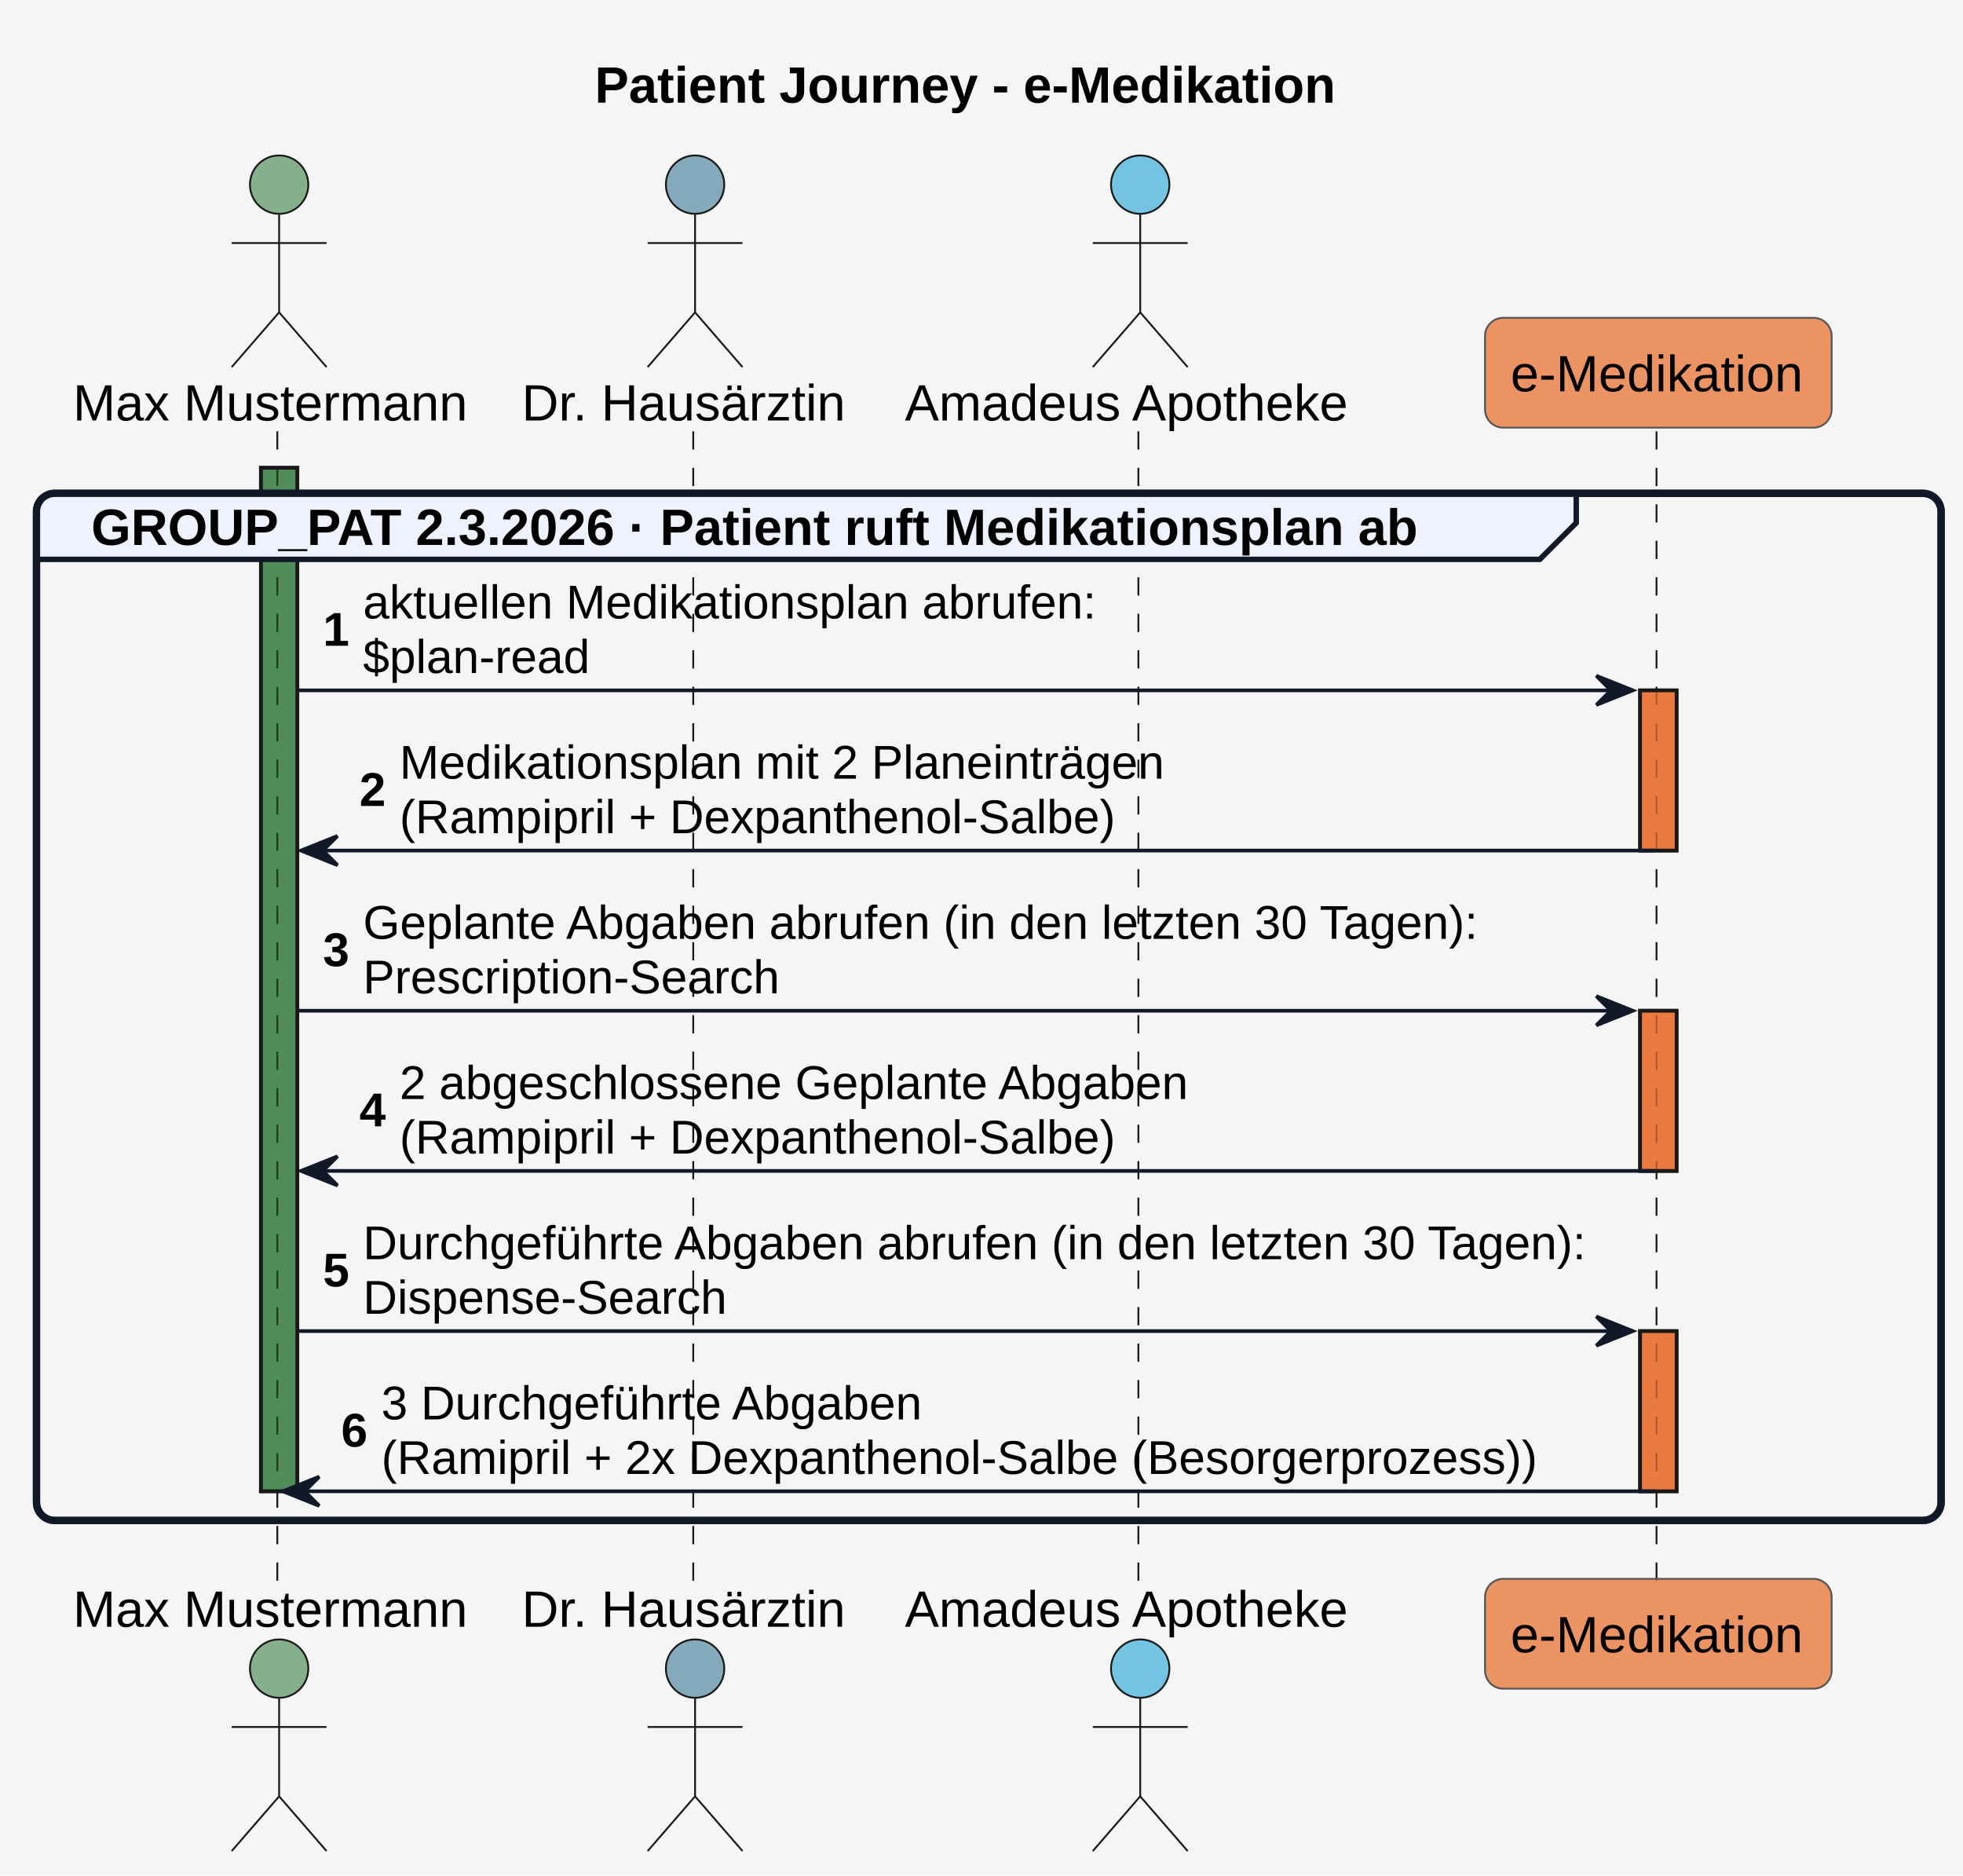
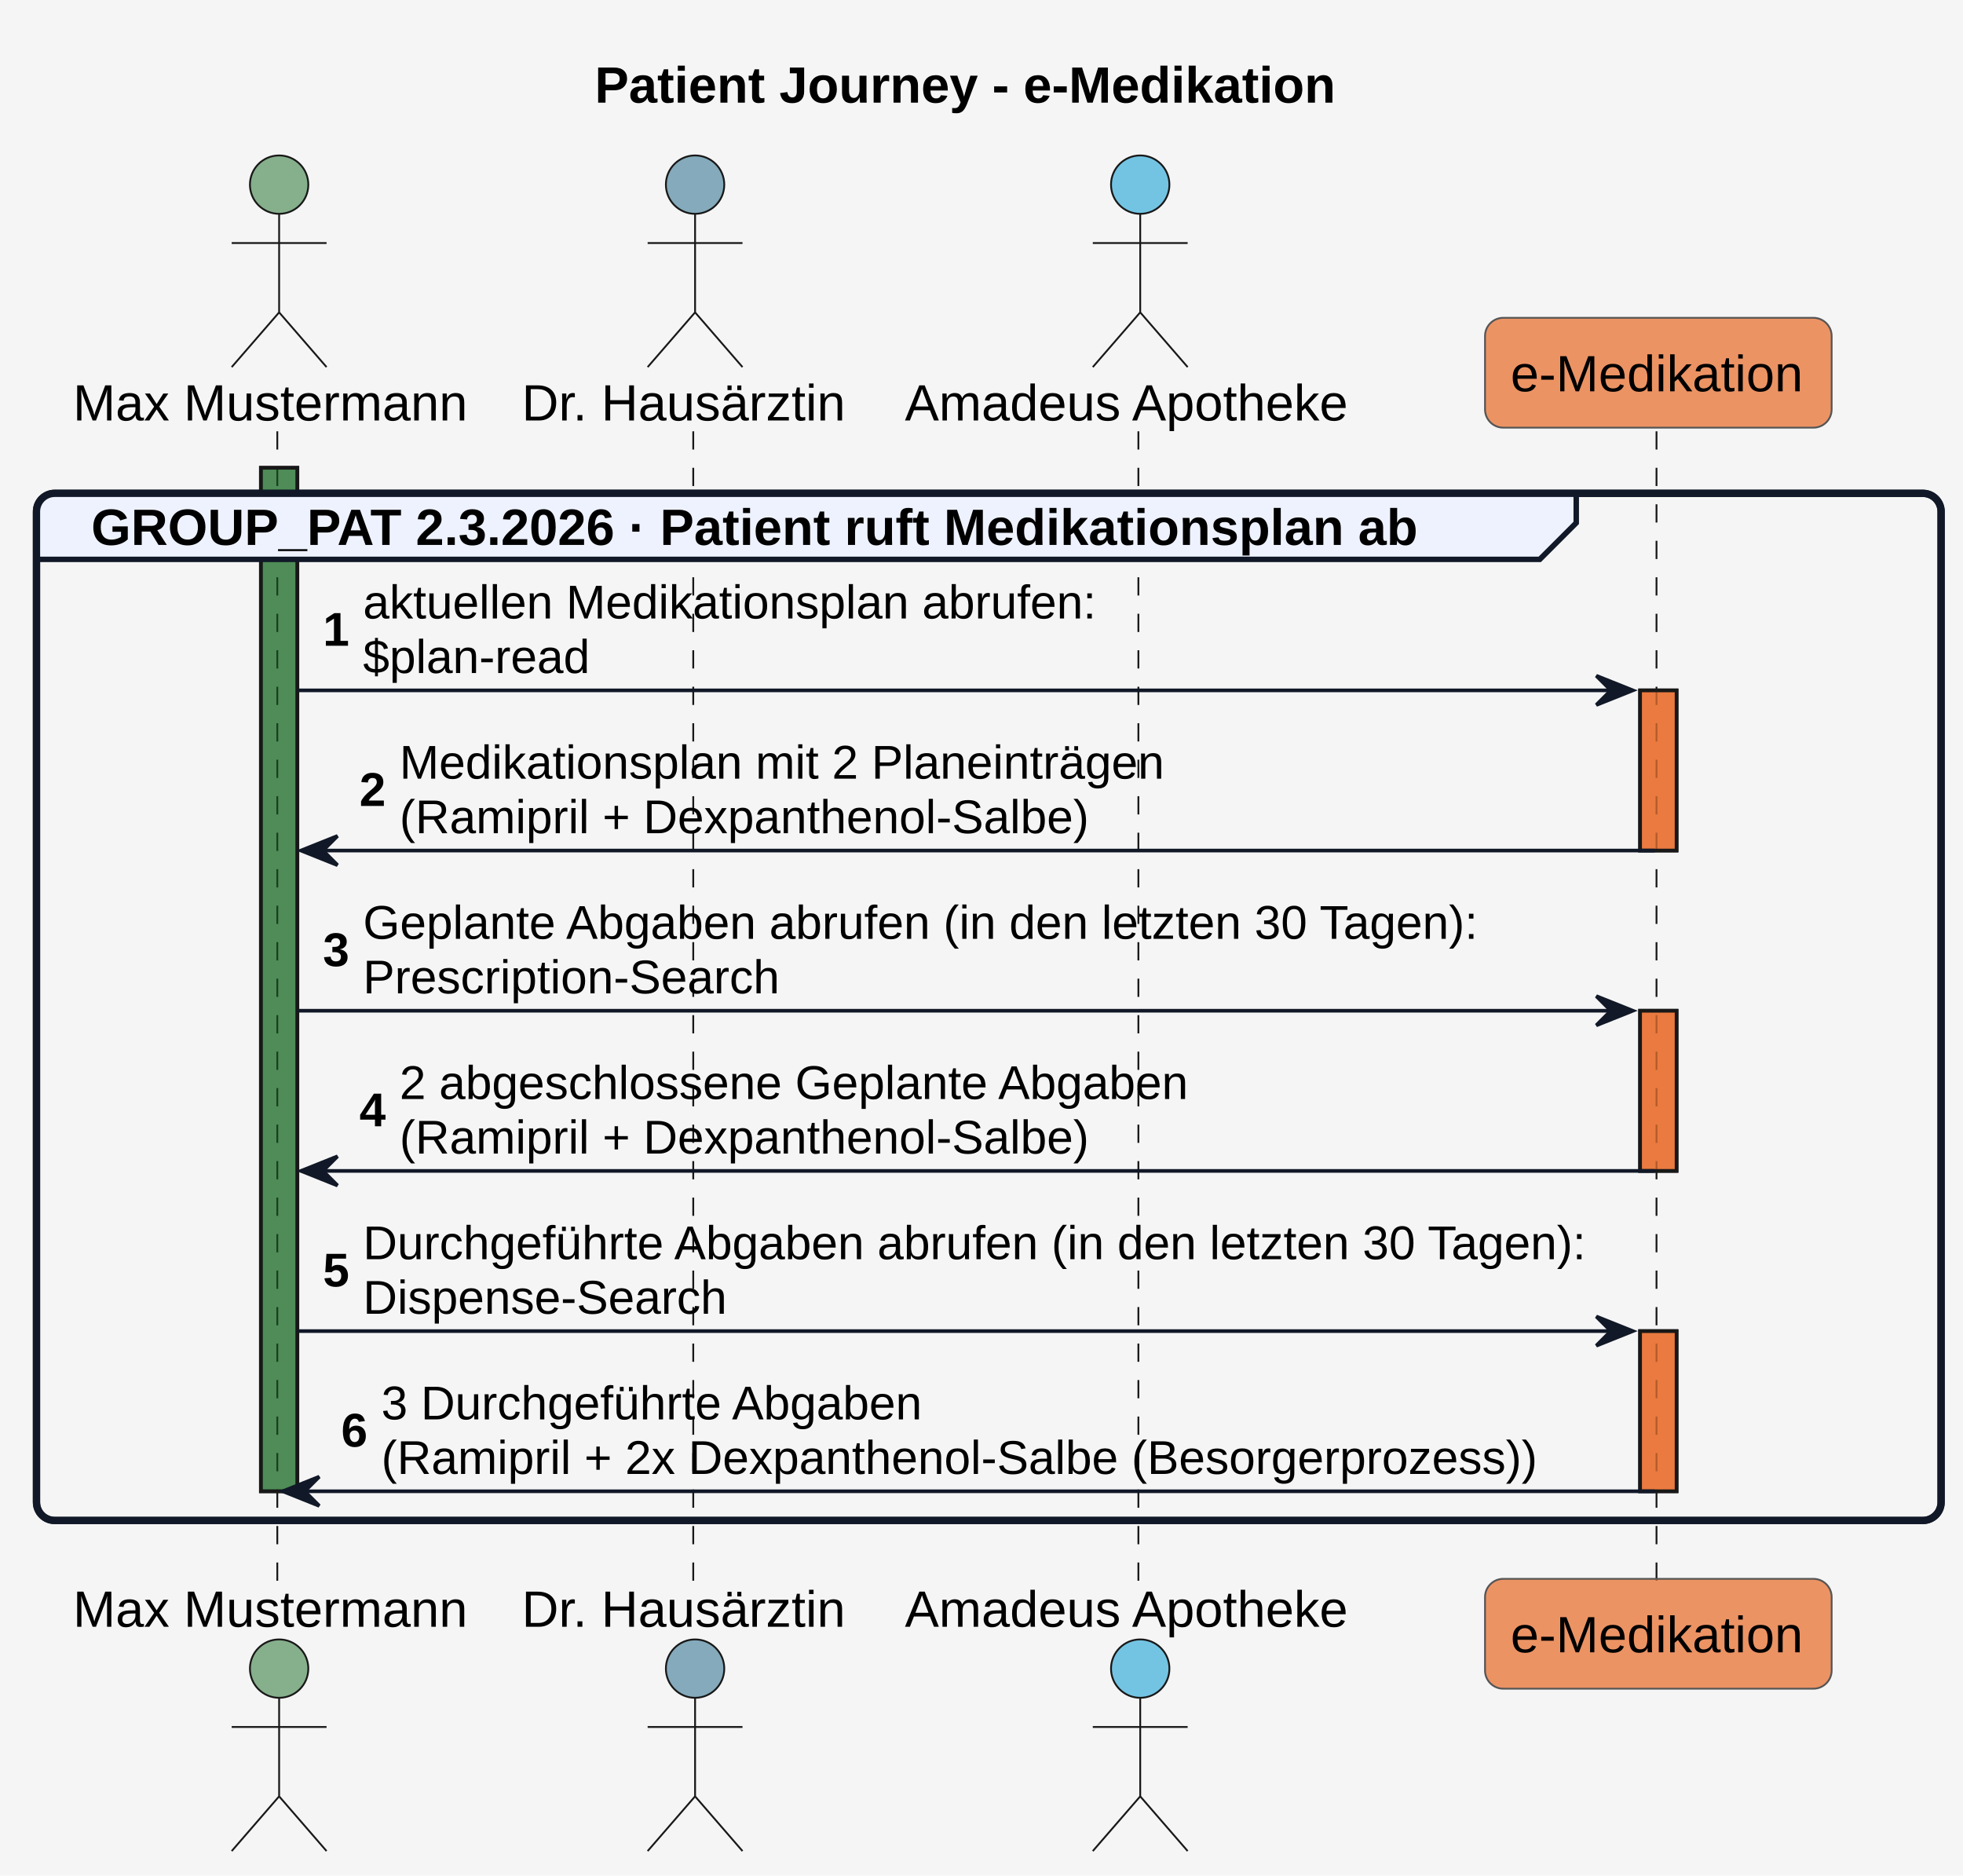
<svg xmlns="http://www.w3.org/2000/svg" contentStyleType="text/css" height="514px" preserveAspectRatio="none" style="width:538px;height:514px;background:#F5F5F5;" version="1.1" viewBox="0 0 538 514" width="538px" zoomAndPan="magnify">
  <defs />
  <g>
    <rect fill="#F5F5F5" height="514" style="stroke:none;stroke-width:1.0;" width="538" x="0" y="0" />
    <text fill="#000000" font-family="Arial" font-size="14" font-weight="bold" lengthAdjust="spacing" textLength="215" x="163" y="28.132">Patient Journey - e-Medikation</text>
    <rect fill="#196B24" fill-opacity="0.502" height="280.483" style="stroke:#181818;stroke-width:1.0;" width="10" x="71.5" y="128.197" />
    <rect fill="#E97232" fill-opacity="0.741" height="43.898" style="stroke:#181818;stroke-width:1.0;" width="10" x="449.5" y="189.193" />
    <rect fill="#E97232" fill-opacity="0.741" height="43.898" style="stroke:#181818;stroke-width:1.0;" width="10" x="449.5" y="276.988" />
    <rect fill="#E97232" fill-opacity="0.741" height="43.898" style="stroke:#181818;stroke-width:1.0;" width="10" x="449.5" y="364.783" />
    <rect fill="none" height="281.483" rx="5" ry="5" style="stroke:#111827;stroke-width:2.0;" width="522" x="10" y="135.197" />
    <line style="stroke:#181818;stroke-width:0.5;stroke-dasharray:5.0,5.0;" x1="76" x2="76" y1="118.197" y2="433.681" />
    <line style="stroke:#181818;stroke-width:0.5;stroke-dasharray:5.0,5.0;" x1="190" x2="190" y1="118.197" y2="433.681" />
    <line style="stroke:#181818;stroke-width:0.5;stroke-dasharray:5.0,5.0;" x1="312" x2="312" y1="118.197" y2="433.681" />
    <line style="stroke:#181818;stroke-width:0.5;stroke-dasharray:5.0,5.0;" x1="454" x2="454" y1="118.197" y2="433.681" />
    <text fill="#000000" font-family="Arial" font-size="14" lengthAdjust="spacing" textLength="107" x="20" y="115.231">Max Mustermann</text>
    <ellipse cx="76.5" cy="50.599" fill="#196B24" fill-opacity="0.502" rx="8" ry="8" style="stroke:#181818;stroke-width:0.5;" />
    <path d="M76.5,58.599 L76.5,85.599 M63.5,66.599 L89.5,66.599 M76.5,85.599 L63.5,100.599 M76.5,85.599 L89.5,100.599 " fill="none" style="stroke:#181818;stroke-width:0.5;" />
    <text fill="#000000" font-family="Arial" font-size="14" lengthAdjust="spacing" textLength="107" x="20" y="445.812">Max Mustermann</text>
    <ellipse cx="76.5" cy="457.279" fill="#196B24" fill-opacity="0.502" rx="8" ry="8" style="stroke:#181818;stroke-width:0.5;" />
    <path d="M76.5,465.279 L76.5,492.279 M63.5,473.279 L89.5,473.279 M76.5,492.279 L63.5,507.279 M76.5,492.279 L89.5,507.279 " fill="none" style="stroke:#181818;stroke-width:0.5;" />
    <text fill="#000000" font-family="Arial" font-size="14" lengthAdjust="spacing" textLength="89" x="143" y="115.231">Dr. Hausärztin</text>
    <ellipse cx="190.5" cy="50.599" fill="#156082" fill-opacity="0.502" rx="8" ry="8" style="stroke:#181818;stroke-width:0.5;" />
    <path d="M190.5,58.599 L190.5,85.599 M177.5,66.599 L203.5,66.599 M190.5,85.599 L177.5,100.599 M190.5,85.599 L203.5,100.599 " fill="none" style="stroke:#181818;stroke-width:0.5;" />
    <text fill="#000000" font-family="Arial" font-size="14" lengthAdjust="spacing" textLength="89" x="143" y="445.812">Dr. Hausärztin</text>
    <ellipse cx="190.5" cy="457.279" fill="#156082" fill-opacity="0.502" rx="8" ry="8" style="stroke:#181818;stroke-width:0.5;" />
    <path d="M190.5,465.279 L190.5,492.279 M177.5,473.279 L203.5,473.279 M190.5,492.279 L177.5,507.279 M190.5,492.279 L203.5,507.279 " fill="none" style="stroke:#181818;stroke-width:0.5;" />
    <text fill="#000000" font-family="Arial" font-size="14" lengthAdjust="spacing" textLength="123" x="248" y="115.231">Amadeus Apotheke</text>
    <ellipse cx="312.5" cy="50.599" fill="#0F9ED5" fill-opacity="0.565" rx="8" ry="8" style="stroke:#181818;stroke-width:0.5;" />
    <path d="M312.5,58.599 L312.5,85.599 M299.5,66.599 L325.5,66.599 M312.5,85.599 L299.5,100.599 M312.5,85.599 L325.5,100.599 " fill="none" style="stroke:#181818;stroke-width:0.5;" />
    <text fill="#000000" font-family="Arial" font-size="14" lengthAdjust="spacing" textLength="123" x="248" y="445.812">Amadeus Apotheke</text>
    <ellipse cx="312.5" cy="457.279" fill="#0F9ED5" fill-opacity="0.565" rx="8" ry="8" style="stroke:#181818;stroke-width:0.5;" />
    <path d="M312.5,465.279 L312.5,492.279 M299.5,473.279 L325.5,473.279 M312.5,492.279 L299.5,507.279 M312.5,492.279 L325.5,507.279 " fill="none" style="stroke:#181818;stroke-width:0.5;" />
    <rect fill="#E97232" fill-opacity="0.741" height="30.099" rx="5" ry="5" style="stroke:#555555;stroke-width:0.5;" width="95" x="407" y="87.099" />
    <text fill="#000000" font-family="Arial" font-size="14" lengthAdjust="spacing" textLength="81" x="414" y="107.231">e-Medikation</text>
    <rect fill="#E97232" fill-opacity="0.741" height="30.099" rx="5" ry="5" style="stroke:#555555;stroke-width:0.5;" width="95" x="407" y="432.681" />
    <text fill="#000000" font-family="Arial" font-size="14" lengthAdjust="spacing" textLength="81" x="414" y="452.812">e-Medikation</text>
    <rect fill="#196B24" fill-opacity="0.502" height="280.483" style="stroke:#181818;stroke-width:1.0;" width="10" x="71.5" y="128.197" />
    <rect fill="#E97232" fill-opacity="0.741" height="43.898" style="stroke:#181818;stroke-width:1.0;" width="10" x="449.5" y="189.193" />
    <rect fill="#E97232" fill-opacity="0.741" height="43.898" style="stroke:#181818;stroke-width:1.0;" width="10" x="449.5" y="276.988" />
    <rect fill="#E97232" fill-opacity="0.741" height="43.898" style="stroke:#181818;stroke-width:1.0;" width="10" x="449.5" y="364.783" />
    <path d="M15,135.197 L432,135.197 L432,143.296 L422,153.296 L10,153.296 L10,140.197 A5,5 0 0 1 15,135.197 " fill="#EEF2FF" style="stroke:#111827;stroke-width:1.5;" />
    <rect fill="none" height="281.483" rx="5" ry="5" style="stroke:#111827;stroke-width:2.0;" width="522" x="10" y="135.197" />
    <text fill="#000000" font-family="Arial" font-size="14" font-weight="bold" lengthAdjust="spacing" textLength="377" x="25" y="149.329">GROUP_PAT 2.3.2026 · Patient ruft Medikationsplan ab</text>
    <polygon fill="#111827" points="437.5,185.193,447.5,189.193,437.5,193.193,441.5,189.193" style="stroke:#111827;stroke-width:1.0;" />
    <line style="stroke:#111827;stroke-width:1.0;" x1="81.5" x2="443.5" y1="189.193" y2="189.193" />
    <text fill="#000000" font-family="Arial" font-size="13" font-weight="bold" lengthAdjust="spacing" textLength="7" x="88.5" y="176.964">1</text>
    <text fill="#000000" font-family="Arial" font-size="13" lengthAdjust="spacing" textLength="200" x="99.5" y="169.49">aktuellen Medikationsplan abrufen:</text>
    <text fill="#000000" font-family="Arial" font-size="13" lengthAdjust="spacing" textLength="60" x="99.5" y="184.439">$plan-read</text>
    <polygon fill="#111827" points="92.5,229.091,82.5,233.091,92.5,237.091,88.5,233.091" style="stroke:#111827;stroke-width:1.0;" />
    <line style="stroke:#111827;stroke-width:1.0;" x1="86.5" x2="453.5" y1="233.091" y2="233.091" />
    <text fill="#000000" font-family="Arial" font-size="13" font-weight="bold" lengthAdjust="spacing" textLength="7" x="98.5" y="220.862">2</text>
    <text fill="#000000" font-family="Arial" font-size="13" lengthAdjust="spacing" textLength="210" x="109.5" y="213.387">Medikationsplan mit 2 Planeinträgen</text>
-     <text fill="#000000" font-family="Arial" font-size="13" lengthAdjust="spacing" textLength="194" x="109.5" y="228.336">(Rampipril + Dexpanthenol-Salbe)</text>
+     <text fill="#000000" font-family="Arial" font-size="13" lengthAdjust="spacing" textLength="194" x="109.5" y="228.336">(Ramipril + Dexpanthenol-Salbe)</text>
    <polygon fill="#111827" points="437.5,272.988,447.5,276.988,437.5,280.988,441.5,276.988" style="stroke:#111827;stroke-width:1.0;" />
    <line style="stroke:#111827;stroke-width:1.0;" x1="81.5" x2="443.5" y1="276.988" y2="276.988" />
    <text fill="#000000" font-family="Arial" font-size="13" font-weight="bold" lengthAdjust="spacing" textLength="7" x="88.5" y="264.759">3</text>
    <text fill="#000000" font-family="Arial" font-size="13" lengthAdjust="spacing" textLength="304" x="99.5" y="257.285">Geplante Abgaben abrufen (in den letzten 30 Tagen):</text>
    <text fill="#000000" font-family="Arial" font-size="13" lengthAdjust="spacing" textLength="114" x="99.5" y="272.233">Prescription-Search</text>
    <polygon fill="#111827" points="92.5,316.886,82.5,320.886,92.5,324.886,88.5,320.886" style="stroke:#111827;stroke-width:1.0;" />
    <line style="stroke:#111827;stroke-width:1.0;" x1="86.5" x2="453.5" y1="320.886" y2="320.886" />
    <text fill="#000000" font-family="Arial" font-size="13" font-weight="bold" lengthAdjust="spacing" textLength="7" x="98.5" y="308.656">4</text>
    <text fill="#000000" font-family="Arial" font-size="13" lengthAdjust="spacing" textLength="216" x="109.5" y="301.182">2 abgeschlossene Geplante Abgaben</text>
-     <text fill="#000000" font-family="Arial" font-size="13" lengthAdjust="spacing" textLength="194" x="109.5" y="316.131">(Rampipril + Dexpanthenol-Salbe)</text>
+     <text fill="#000000" font-family="Arial" font-size="13" lengthAdjust="spacing" textLength="194" x="109.5" y="316.131">(Ramipril + Dexpanthenol-Salbe)</text>
    <polygon fill="#111827" points="437.5,360.783,447.5,364.783,437.5,368.783,441.5,364.783" style="stroke:#111827;stroke-width:1.0;" />
    <line style="stroke:#111827;stroke-width:1.0;" x1="81.5" x2="443.5" y1="364.783" y2="364.783" />
    <text fill="#000000" font-family="Arial" font-size="13" font-weight="bold" lengthAdjust="spacing" textLength="7" x="88.5" y="352.554">5</text>
    <text fill="#000000" font-family="Arial" font-size="13" lengthAdjust="spacing" textLength="332" x="99.5" y="345.08">Durchgeführte Abgaben abrufen (in den letzten 30 Tagen):</text>
    <text fill="#000000" font-family="Arial" font-size="13" lengthAdjust="spacing" textLength="99" x="99.5" y="360.028">Dispense-Search</text>
    <polygon fill="#111827" points="87.5,404.681,77.5,408.681,87.5,412.681,83.5,408.681" style="stroke:#111827;stroke-width:1.0;" />
    <line style="stroke:#111827;stroke-width:1.0;" x1="81.5" x2="453.5" y1="408.681" y2="408.681" />
    <text fill="#000000" font-family="Arial" font-size="13" font-weight="bold" lengthAdjust="spacing" textLength="7" x="93.5" y="396.451">6</text>
    <text fill="#000000" font-family="Arial" font-size="13" lengthAdjust="spacing" textLength="146" x="104.5" y="388.977">3 Durchgeführte Abgaben</text>
    <text fill="#000000" font-family="Arial" font-size="13" lengthAdjust="spacing" textLength="315" x="104.5" y="403.926">(Ramipril + 2x Dexpanthenol-Salbe (Besorgerprozess))</text>
  </g>
</svg>
